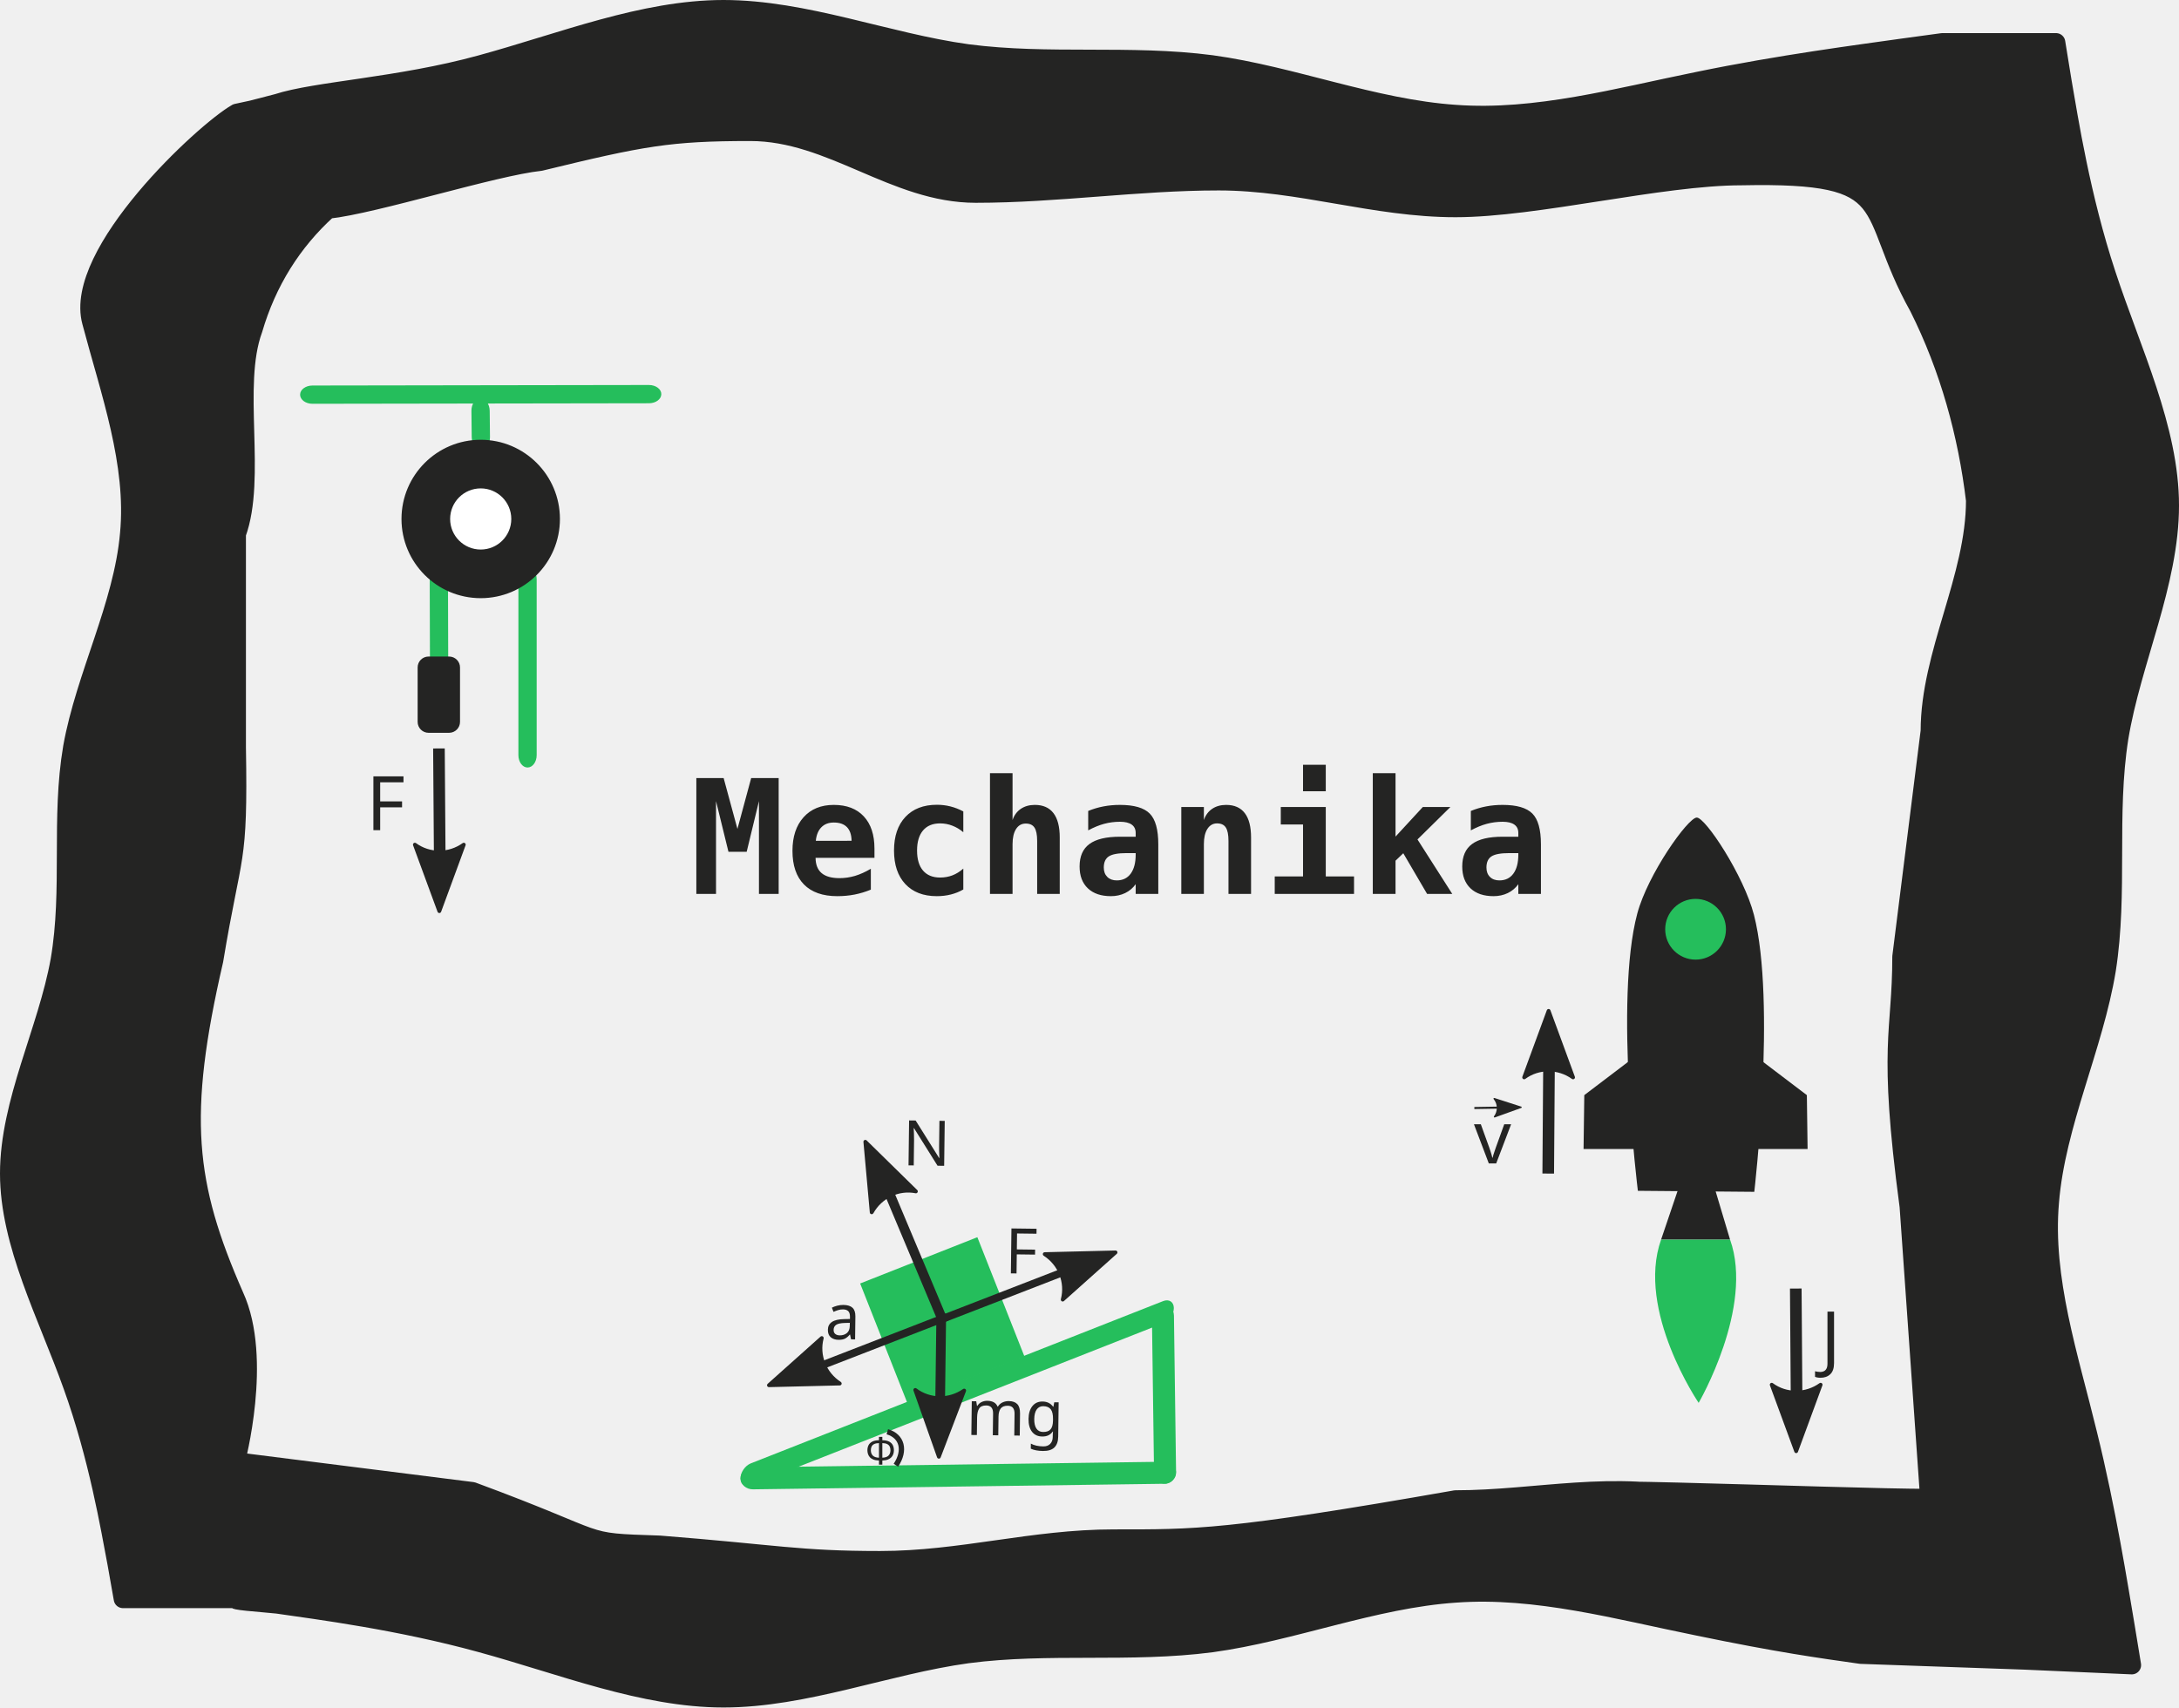
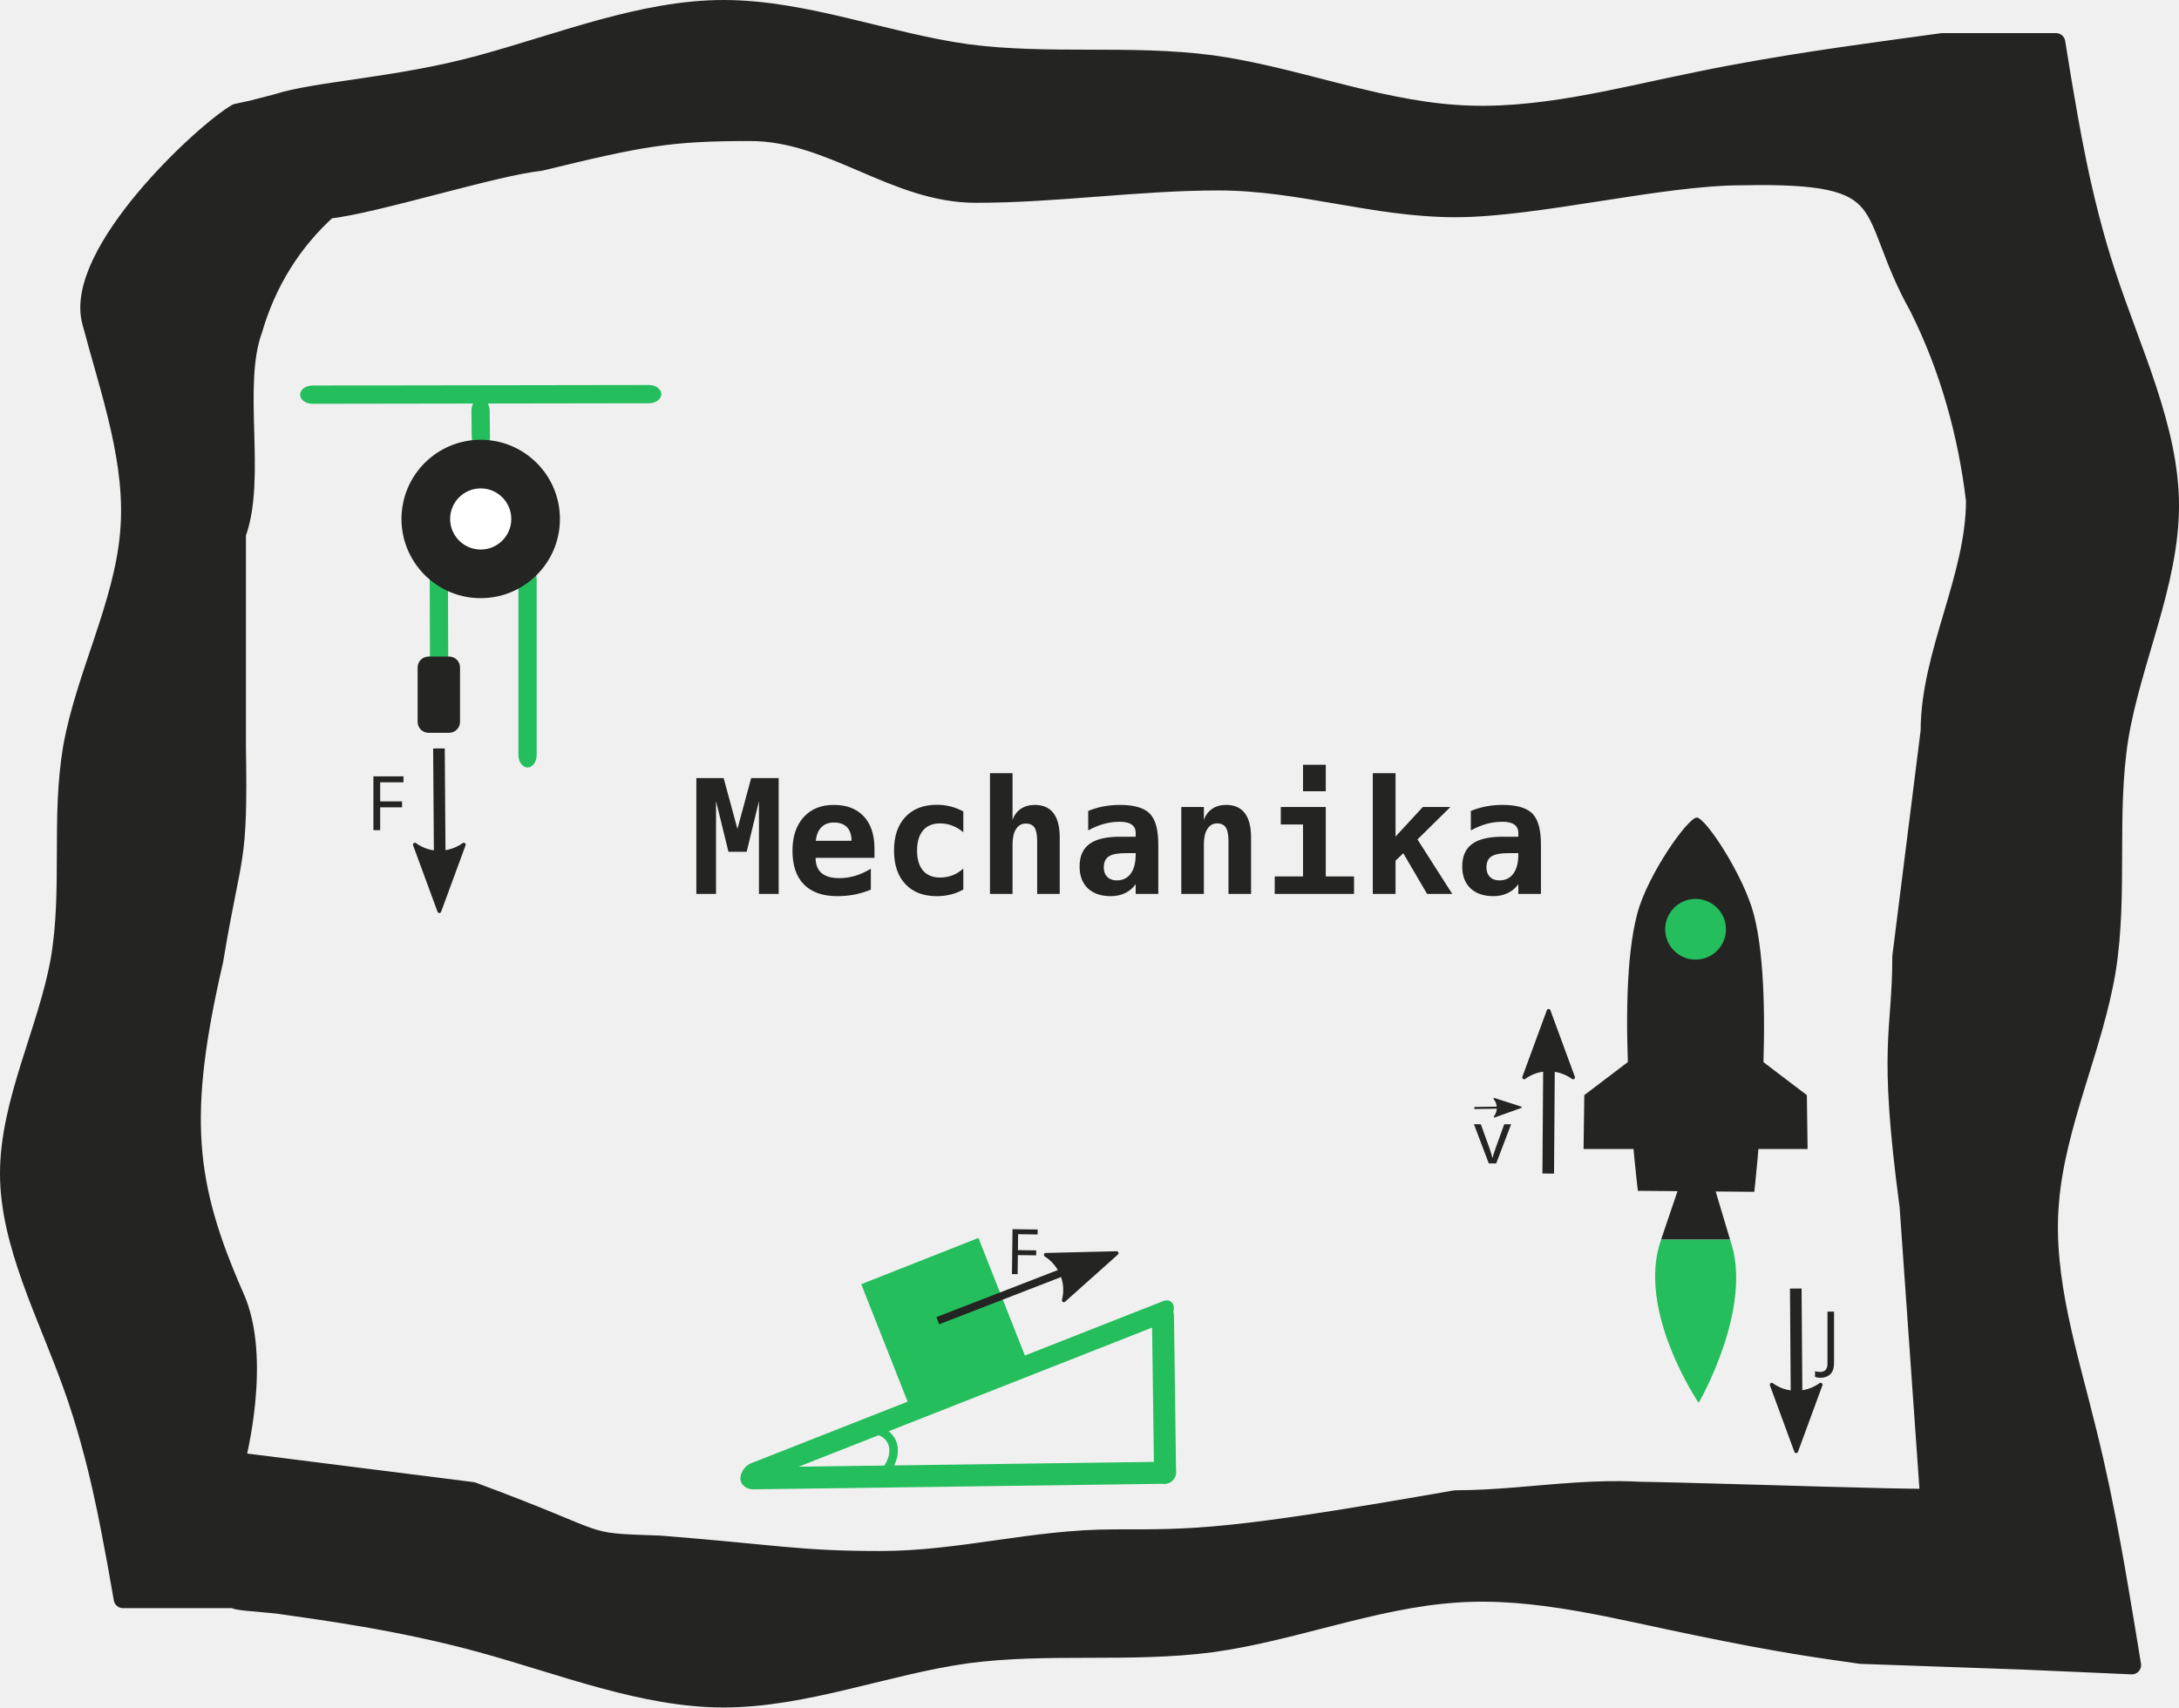
<svg xmlns="http://www.w3.org/2000/svg" viewBox="0 0 1023.949 802.534" version="1.1" id="mysvg" class="hover_hand">
  <defs id="defs8">
+     <marker style="overflow:visible" id="marker1173" refX="0" refY="0" orient="auto">
+       <path transform="matrix(-1.1,0,0,-1.1,-1.1,0)" d="M 8.719,4.034 -2.207,0.016 8.719,-4.002 c -1.745,2.372 -1.735,5.617 -6e-7,8.035 z" style="fill:#242423;fill-opacity:1;fill-rule:evenodd;stroke:#242423;stroke-width:0.625;stroke-linejoin:round;stroke-opacity:1" id="path1171" />
+     </marker>
    <marker style="overflow:visible" id="marker3206" refX="0" refY="0" orient="auto">
      <path transform="matrix(-1.1,0,0,-1.1,-1.1,0)" d="M 8.719,4.034 -2.207,0.016 8.719,-4.002 c -1.745,2.372 -1.735,5.617 -6e-7,8.035 z" style="fill:#242423;fill-opacity:1;fill-rule:evenodd;stroke:#242423;stroke-width:0.625;stroke-linejoin:round;stroke-opacity:1" id="path3204" />
    </marker>
    <marker orient="auto" refY="0" refX="0" id="marker8314" style="overflow:visible">
      <path id="path8312" style="fill:#242423;fill-opacity:1;fill-rule:evenodd;stroke:#242423;stroke-width:0.625;stroke-linejoin:round;stroke-opacity:1" d="M 8.719,4.034 -2.207,0.016 8.719,-4.002 c -1.745,2.372 -1.735,5.617 -6e-7,8.035 z" transform="matrix(-1.1,0,0,-1.1,-1.1,0)" />
    </marker>
-     <marker style="overflow:visible" id="marker8188" refX="0" refY="0" orient="auto">
-       <path transform="matrix(-1.1,0,0,-1.1,-1.1,0)" d="M 8.719,4.034 -2.207,0.016 8.719,-4.002 c -1.745,2.372 -1.735,5.617 -6e-7,8.035 z" style="fill:#242423;fill-opacity:1;fill-rule:evenodd;stroke:#242423;stroke-width:0.625;stroke-linejoin:round;stroke-opacity:1" id="path8186" />
-     </marker>
    <marker orient="auto" refY="0" refX="0" id="marker8080" style="overflow:visible">
      <path id="path8078" style="fill:#242423;fill-opacity:1;fill-rule:evenodd;stroke:#242423;stroke-width:0.625;stroke-linejoin:round;stroke-opacity:1" d="M 8.719,4.034 -2.207,0.016 8.719,-4.002 c -1.745,2.372 -1.735,5.617 -6e-7,8.035 z" transform="matrix(-1.1,0,0,-1.1,-1.1,0)" />
-     </marker>
-     <marker style="overflow:visible" id="marker6538" refX="0" refY="0" orient="auto">
-       <path transform="matrix(-1.1,0,0,-1.1,-1.1,0)" d="M 8.719,4.034 -2.207,0.016 8.719,-4.002 c -1.745,2.372 -1.735,5.617 -6e-7,8.035 z" style="fill:#242423;fill-opacity:1;fill-rule:evenodd;stroke:#242423;stroke-width:0.625;stroke-linejoin:round;stroke-opacity:1" id="path6536" />
    </marker>
    <marker orient="auto" refY="0" refX="0" id="Arrow2Lend" style="overflow:visible">
      <path id="path2001" style="fill:#000000;fill-opacity:1;fill-rule:evenodd;stroke:#000000;stroke-width:0.625;stroke-linejoin:round;stroke-opacity:1" d="M 8.719,4.034 -2.207,0.016 8.719,-4.002 c -1.745,2.372 -1.735,5.617 -6e-7,8.035 z" transform="matrix(-1.1,0,0,-1.1,-1.1,0)" />
    </marker>
    <marker orient="auto" refY="0" refX="0" id="Arrow1Lend" style="overflow:visible">
      <path id="path1983" d="M 0,0 5,-5 -12.5,0 5,5 Z" style="fill:#000000;fill-opacity:1;fill-rule:evenodd;stroke:#000000;stroke-width:1pt;stroke-opacity:1" transform="matrix(-0.8,0,0,-0.8,-10,0)" />
    </marker>
    <marker orient="auto" refY="0" refX="0" id="marker8314-3" style="overflow:visible">
      <path id="path8312-5" style="fill:#242423;fill-opacity:1;fill-rule:evenodd;stroke:#242423;stroke-width:0.625;stroke-linejoin:round;stroke-opacity:1" d="M 8.719,4.034 -2.207,0.016 8.719,-4.002 c -1.745,2.372 -1.735,5.617 -6e-7,8.035 z" transform="matrix(-1.1,0,0,-1.1,-1.1,0)" />
    </marker>
    <marker orient="auto" refY="0" refX="0" id="marker8314-3-9" style="overflow:visible">
      <path id="path8312-5-1" style="fill:#242423;fill-opacity:1;fill-rule:evenodd;stroke:#242423;stroke-width:0.625;stroke-linejoin:round;stroke-opacity:1" d="M 8.719,4.034 -2.207,0.016 8.719,-4.002 c -1.745,2.372 -1.735,5.617 -6e-7,8.035 z" transform="matrix(-1.1,0,0,-1.1,-1.1,0)" />
    </marker>
    <marker orient="auto" refY="0" refX="0" id="marker8314-3-9-9" style="overflow:visible">
      <path id="path8312-5-1-3" style="fill:#242423;fill-opacity:1;fill-rule:evenodd;stroke:#242423;stroke-width:0.625;stroke-linejoin:round;stroke-opacity:1" d="M 8.719,4.034 -2.207,0.016 8.719,-4.002 c -1.745,2.372 -1.735,5.617 -6e-7,8.035 z" transform="matrix(-1.1,0,0,-1.1,-1.1,0)" />
    </marker>
  </defs>
  <text xml:space="preserve" style="font-style:normal;font-variant:normal;font-weight:normal;font-stretch:normal;font-size:48px;line-height:1.25;font-family:Hack;-inkscape-font-specification:Hack;letter-spacing:0px;word-spacing:0px;fill:#000000;fill-opacity:1;stroke:none" x="408.987" y="530.575" id="text11246">
    <tspan id="tspan11244" x="408.987" y="573.044" />
  </text>
  <path style="fill:#242423;fill-opacity:1;stroke:#242423;stroke-width:8.7;stroke-linecap:butt;stroke-linejoin:round;stroke-miterlimit:16.5;stroke-dasharray:none;stroke-dashoffset:0;stroke-opacity:1" d="m 339.983,4.35 c -37.849,0 -76.088,15.566 -114.104,25.926 -38.406,10.555 -77.445,12.274 -95.569,18.191 l -11.834,3.062 -7.258,1.567 c -15.324,8.754 -77.028,65.891 -68.295,98.151 8.739,33.076 20.984,66.591 17.811,99.716 -2.95,33.563 -20.761,66.931 -26.717,100.202 -5.733,33.563 -0.168,66.785 -5.901,100.202 -5.956,33.076 -23.767,66.639 -23.767,100.202 0,33.076 17.812,66.493 29.668,99.716 12.078,33.563 17.644,66.833 20.816,83.518 0.983,5.562 1.967,11.123 2.95,16.685 h 53.434 c -3.511,0.859 10.838,1.719 19.092,2.578 19.092,2.773 57.163,7.636 95.569,18.191 38.016,10.361 76.255,25.926 114.104,25.926 38.406,0 76.812,-15.565 114.661,-20.77 38.239,-5.01 76.255,-0.147 114.661,-5.157 38.072,-5.205 76.255,-20.77 114.661,-23.348 37.905,-2.773 76.255,7.929 114.104,15.565 38.35,7.929 56.864,10.439 76.345,13.212 l 76.86,2.706 c 16.838,0.742 33.675,1.484 50.513,2.226 -0.984,-6.003 -1.967,-12.005 -2.95,-18.008 -3.173,-18.538 -8.739,-54.608 -17.811,-91.101 -8.739,-36.017 -20.984,-72.51 -17.811,-108.579 2.95,-36.546 20.761,-72.88 26.717,-109.109 5.733,-36.546 0.168,-72.722 5.901,-109.11 5.956,-36.017 23.767,-72.562 23.767,-109.109 0,-36.017 -17.812,-72.404 -29.668,-108.579 -12.078,-36.546 -17.643,-72.774 -20.816,-90.941 -0.984,-6.056 -1.967,-12.112 -2.95,-18.168 h -53.434 l -18.925,2.578 c -19.481,2.773 -57.386,7.637 -95.736,15.565 C 760.221,45.696 721.871,56.397 683.966,53.624 645.56,51.046 607.377,35.481 569.305,30.276 530.899,25.266 492.883,30.13 454.644,25.12 416.795,19.915 378.389,4.35 339.983,4.35 Z M 154.095,98.468 c 21.993,-2.339 77.856,-20.161 99.849,-22.5 47.712,-11.613 60.586,-14.032 98.62,-14.032 38.22,0 67.731,29.032 105.951,29.032 38.22,0 75.957,-5.806 114.177,-5.806 38.22,0 73.053,12.581 111.274,12.581 38.035,0 96.392,-15 134.427,-15 76.128,-1.565 56.823,14.41 83.212,61.632 14.354,28.657 22.887,59.734 26.596,90.81 0,36.37 -21.31,72.055 -21.31,108.424 l -13.319,106.055 c 0,36.37 -6.843,40.577 3.421,117.32 l 9.648,137.124 c -36.19,0.228 -243.127,-8.3 -108.57,0.684 -39.486,-9.677 -76.069,0 -114.104,0 -107.414,18.871 -122.408,18.387 -160.629,18.387 -38.22,0 -71.602,10.161 -109.822,10.161 -38.22,0 -48.376,-2.903 -103.532,-7.258 -39.325,-1.29 -21.553,-0.645 -87.975,-25.161 L 110.788,686.888 c 0,0 12.97,-48.222 -0.537,-77.7 -23.025,-52.436 -26.581,-84.712 -9.677,-157.821 8.71,-52.756 11.613,-43.576 10.645,-100.202 V 250.964 c 9.694,-26.396 -1.902,-69.727 7.792,-96.122 6.533,-22.34 18.389,-41.292 35.084,-56.374 z" id="path2" />
  <text xml:space="preserve" style="font-style:normal;font-variant:normal;font-weight:normal;font-stretch:normal;font-size:40px;line-height:1.25;font-family:Molle;-inkscape-font-specification:Molle;letter-spacing:0px;word-spacing:0px;fill:#242423;fill-opacity:1;stroke:none" x="324.082" y="420.141" id="text1259">
    <tspan id="tspan1257" x="324.082" y="420.141" style="font-style:normal;font-variant:normal;font-weight:bold;font-stretch:normal;font-size:74.667px;font-family:monospace;-inkscape-font-specification:'monospace Bold';fill:#242423;fill-opacity:1">Mechanika</tspan>
  </text>
  <g id="FRICTION" transform="matrix(0.8347261,0,0,0.8347261,126.7617,125.9912)" style="stroke-width:1.198">
    <g transform="translate(-325.1613,21.29033)" id="static_triangle" style="stroke-width:1.198">
      <g id="g948" style="stroke-width:1.198">
        <rect transform="rotate(-0.7751191)" ry="6.956" rx="6.956" y="661.988" x="581.192" height="12.402" width="245.227" id="rect450" style="opacity:1;fill:#25be5c;fill-opacity:1;fill-rule:nonzero;stroke:none;stroke-width:7.188;stroke-linecap:square;stroke-linejoin:miter;stroke-miterlimit:4;stroke-dasharray:none;stroke-opacity:1;paint-order:normal" />
        <rect transform="matrix(0.9305156,-0.3662522,0.01352797,0.9999085,0,0)" style="opacity:1;fill:#25be5c;fill-opacity:1;fill-rule:nonzero;stroke:none;stroke-width:7.432;stroke-linecap:square;stroke-linejoin:miter;stroke-miterlimit:4;stroke-dasharray:none;stroke-opacity:1;paint-order:normal" id="rect1947" width="262.167" height="12.402" x="621.34" y="881.713" rx="6.342" ry="6.956" />
        <rect transform="rotate(89.22488)" style="opacity:1;fill:#25be5c;fill-opacity:1;fill-rule:nonzero;stroke:none;stroke-width:7.188;stroke-linecap:square;stroke-linejoin:miter;stroke-miterlimit:4;stroke-dasharray:none;stroke-opacity:1;paint-order:normal" id="rect1949" width="101.534" height="12.402" x="572.856" y="-826.42" rx="6.956" ry="6.956" />
      </g>
-       <path style="fill:none;fill-opacity:1;stroke:#242423;stroke-width:2.995;stroke-linecap:butt;stroke-linejoin:miter;stroke-miterlimit:4;stroke-dasharray:none;stroke-opacity:1" d="m 677.651,652.808 c 5.573,-8.324 3.537,-16.434 -4.823,-18.864" id="path1972" />
-       <text xml:space="preserve" style="font-style:normal;font-variant:normal;font-weight:normal;font-stretch:normal;font-size:21.29px;line-height:1.25;font-family:Molle;-inkscape-font-specification:Molle;letter-spacing:0px;word-spacing:0px;fill:#242423;fill-opacity:1;stroke:none;stroke-width:1.198" x="660.518" y="652.264" id="text1976">
-         <tspan id="tspan1974" x="660.518" y="652.264" style="stroke-width:1.198">Φ</tspan>
-       </text>
+       <path style="fill:none;fill-opacity:1;stroke:#25be5c;stroke-width:4.792;stroke-linecap:butt;stroke-linejoin:miter;stroke-miterlimit:4;stroke-dasharray:none;stroke-opacity:1" d="m 672.578,655.245 c 6.788,-9.873 4.308,-19.491 -5.875,-22.373" id="path1972" />
    </g>
    <g transform="rotate(0.7317429,-54.89416,-31472.383)" id="move_cube" style="stroke-width:1.198">
-       <text xml:space="preserve" style="font-style:normal;font-variant:normal;font-weight:normal;font-stretch:normal;font-size:35.441px;line-height:1.25;font-family:Hack;-inkscape-font-specification:Hack;letter-spacing:0px;word-spacing:0px;fill:#242423;fill-opacity:1;stroke:none;stroke-width:1.198" x="802.242" y="648.683" id="text11250">
-         <tspan style="stroke-width:1.198" id="tspan11248" x="802.242" y="648.683">mg</tspan>
-       </text>
      <g id="g11486" style="stroke-width:1.198">
-         <rect transform="rotate(-22.27982)" y="803.222" x="472.307" height="72.15" width="70.937" id="rect1956" style="opacity:1;fill:#25be5c;fill-opacity:1;fill-rule:nonzero;stroke:none;stroke-width:7.188;stroke-linecap:square;stroke-linejoin:miter;stroke-miterlimit:4;stroke-dasharray:none;stroke-opacity:1;paint-order:normal" />
-         <g transform="matrix(0.88602,0,0,0.88602,181.4569,77.34331)" id="g8714" style="stroke-width:1.352">
-           <rect y="570.232" x="680.875" height="69.456" width="6.159" id="rect1960" style="opacity:1;fill:#242423;fill-opacity:1;fill-rule:nonzero;stroke:none;stroke-width:8.113;stroke-linecap:square;stroke-linejoin:miter;stroke-miterlimit:4;stroke-dasharray:none;stroke-opacity:1;paint-order:normal" />
-           <path id="path6534" d="m 683.534,631.687 v 22.582" style="fill:none;stroke:#242423;stroke-width:3.515;stroke-linecap:butt;stroke-linejoin:miter;stroke-miterlimit:4;stroke-dasharray:none;stroke-opacity:1;marker-end:url(#marker6538)" />
-         </g>
+         <rect transform="rotate(-22.27982)" y="803.829" x="472.729" height="72.15" width="70.937" id="rect1956" style="opacity:1;fill:#25be5c;fill-opacity:1;fill-rule:nonzero;stroke:none;stroke-width:7.188;stroke-linecap:square;stroke-linejoin:miter;stroke-miterlimit:4;stroke-dasharray:none;stroke-opacity:1;paint-order:normal" />
+         <g transform="matrix(0.88602,0,0,0.88602,181.4569,77.34331)" id="g8714" style="stroke-width:1.352" />
        <g transform="matrix(0.88602,0,0,0.88602,181.4569,77.34331)" id="g10362" style="stroke-width:1.352">
          <rect style="opacity:1;fill:#242423;fill-opacity:1;fill-rule:nonzero;stroke:none;stroke-width:8.113;stroke-linecap:square;stroke-linejoin:miter;stroke-miterlimit:4;stroke-dasharray:none;stroke-opacity:1;paint-order:normal" id="rect1958" width="4.889" height="102.887" x="783.183" y="-521.671" transform="rotate(68.08036)" />
-           <path style="fill:none;stroke:#242423;stroke-width:3.515;stroke-linecap:butt;stroke-linejoin:miter;stroke-miterlimit:4;stroke-dasharray:none;stroke-opacity:1;marker-end:url(#marker8080)" d="m 768.991,538.063 20.891,-8.574" id="path8076" />
+           <path style="fill:none;stroke:#242423;stroke-width:3.515;stroke-linecap:butt;stroke-linejoin:miter;stroke-miterlimit:4;stroke-dasharray:none;stroke-opacity:1;marker-end:url(#marker8080)" d="m 769.691,538.517 20.891,-8.574" id="path8076" />
        </g>
-         <g transform="matrix(0.88602,0,0,0.88602,181.4569,77.34331)" id="g11032" style="stroke-width:1.352">
-           <rect style="opacity:1;fill:#242423;fill-opacity:1;fill-rule:nonzero;stroke:none;stroke-width:8.113;stroke-linecap:square;stroke-linejoin:miter;stroke-miterlimit:4;stroke-dasharray:none;stroke-opacity:1;paint-order:normal" id="rect1964" width="6.159" height="96.785" x="396.626" y="702.668" transform="rotate(-23.51887)" />
-           <path id="path8184" d="m 646.348,483.841 -9.931,-20.281" style="fill:none;stroke:#242423;stroke-width:3.515;stroke-linecap:butt;stroke-linejoin:miter;stroke-miterlimit:4;stroke-dasharray:none;stroke-opacity:1;marker-end:url(#marker8188)" />
-         </g>
-         <text id="text11254" y="497.345" x="764.515" style="font-style:normal;font-variant:normal;font-weight:normal;font-stretch:normal;font-size:35.441px;line-height:1.25;font-family:Hack;-inkscape-font-specification:Hack;letter-spacing:0px;word-spacing:0px;fill:#242423;fill-opacity:1;stroke:none;stroke-width:1.198" xml:space="preserve">
-           <tspan y="497.345" x="764.515" id="tspan11252" style="stroke-width:1.198">N</tspan>
+         <g transform="matrix(0.88602,0,0,0.88602,181.4569,77.34331)" id="g11032" style="stroke-width:1.352" />
+         <text id="text11262" y="557.817" x="823.525" style="font-style:normal;font-variant:normal;font-weight:normal;font-stretch:normal;font-size:35.441px;line-height:1.25;font-family:Hack;-inkscape-font-specification:Hack;letter-spacing:0px;word-spacing:0px;fill:#242423;fill-opacity:1;stroke:none;stroke-width:1.198" xml:space="preserve">
+           <tspan y="557.817" x="823.525" id="tspan11260" style="stroke-width:1.198">F</tspan>
        </text>
-         <text id="text11258" y="595.709" x="722.114" style="font-style:normal;font-variant:normal;font-weight:normal;font-stretch:normal;font-size:35.441px;line-height:1.25;font-family:Hack;-inkscape-font-specification:Hack;letter-spacing:0px;word-spacing:0px;fill:#242423;fill-opacity:1;stroke:none;stroke-width:1.198" xml:space="preserve">
-           <tspan y="595.709" x="722.114" id="tspan11256" style="stroke-width:1.198">a</tspan>
-         </text>
-         <text id="text11262" y="557.415" x="822.905" style="font-style:normal;font-variant:normal;font-weight:normal;font-stretch:normal;font-size:35.441px;line-height:1.25;font-family:Hack;-inkscape-font-specification:Hack;letter-spacing:0px;word-spacing:0px;fill:#242423;fill-opacity:1;stroke:none;stroke-width:1.198" xml:space="preserve">
-           <tspan y="557.415" x="822.905" id="tspan11260" style="stroke-width:1.198">F</tspan>
-         </text>
-         <g transform="matrix(-0.88602,0,0,-0.88602,1394.616,1089.658)" id="g11268" style="stroke-width:1.352">
-           <rect transform="rotate(68.08036)" y="-521.671" x="783.183" height="102.887" width="4.889" id="rect11264" style="opacity:1;fill:#242423;fill-opacity:1;fill-rule:nonzero;stroke:none;stroke-width:8.113;stroke-linecap:square;stroke-linejoin:miter;stroke-miterlimit:4;stroke-dasharray:none;stroke-opacity:1;paint-order:normal" />
-           <path id="path11266" d="m 768.991,538.063 20.891,-8.574" style="fill:none;stroke:#242423;stroke-width:3.515;stroke-linecap:butt;stroke-linejoin:miter;stroke-miterlimit:4;stroke-dasharray:none;stroke-opacity:1;marker-end:url(#marker8080)" />
-         </g>
+         <g transform="matrix(-0.88602,0,0,-0.88602,1394.616,1089.658)" id="g11268" style="stroke-width:1.352" />
      </g>
    </g>
  </g>
  <g id="stand_pulley" transform="translate(-27.09677,-7.841936)">
    <rect style="opacity:1;fill:#25be5c;fill-opacity:1;fill-rule:nonzero;stroke:none;stroke-width:6;stroke-linecap:square;stroke-linejoin:miter;stroke-miterlimit:4;stroke-dasharray:none;stroke-opacity:1;paint-order:normal" id="rect943" width="169.744" height="8.585" x="167.819" y="189.307" rx="5.806" ry="5.806" transform="rotate(-0.08849115)" />
    <rect style="opacity:1;fill:#25be5c;fill-opacity:1;fill-rule:nonzero;stroke:none;stroke-width:6;stroke-linecap:square;stroke-linejoin:miter;stroke-miterlimit:4;stroke-dasharray:none;stroke-opacity:1;paint-order:normal" id="rect986" width="23.99" height="8.585" x="195.195" y="-255.018" rx="5.79" ry="5.806" transform="matrix(0.01092805,0.9999403,-1,2.1826611e-4,0,0)" />
  </g>
  <g id="left_rope">
    <rect style="opacity:1;fill:#25be5c;fill-opacity:1;fill-rule:nonzero;stroke:none;stroke-width:6;stroke-linecap:square;stroke-linejoin:miter;stroke-miterlimit:4;stroke-dasharray:none;stroke-opacity:1;paint-order:normal" id="rect992" width="94.26" height="8.585" x="221.028" y="-209.76" rx="5.806" ry="5.806" transform="matrix(0.00278127,0.9999961,-0.9999996,8.5765056e-4,0,0)" />
    <rect ry="5.132" rx="5.132" y="308.576" x="196.255" height="35.848" width="19.916" id="rect994" style="opacity:1;fill:#242423;fill-opacity:1;fill-rule:nonzero;stroke:none;stroke-width:2.6;stroke-linecap:square;stroke-linejoin:miter;stroke-miterlimit:4;stroke-dasharray:none;stroke-opacity:1;paint-order:normal" />
  </g>
  <g id="right_rope">
    <rect transform="rotate(90)" ry="5.806" rx="5.806" y="-252.192" x="266.471" height="8.585" width="94.26" id="right_rope_1" style="opacity:1;fill:#25be5c;fill-opacity:1;fill-rule:nonzero;stroke:none;stroke-width:6;stroke-linecap:square;stroke-linejoin:miter;stroke-miterlimit:4;stroke-dasharray:none;stroke-opacity:1;paint-order:normal" />
  </g>
  <g id="g1256" transform="translate(-27.09677,-7.841936)">
    <g id="pulley_group">
      <circle style="opacity:1;fill:#242423;fill-opacity:1;fill-rule:nonzero;stroke:#242423;stroke-width:2.6;stroke-linecap:square;stroke-linejoin:miter;stroke-miterlimit:4;stroke-dasharray:none;stroke-opacity:1;paint-order:normal" id="pulley" cx="252.99" cy="251.76" r="35.927" />
      <circle style="opacity:1;fill:#ffffff;fill-opacity:1;fill-rule:nonzero;stroke:none;stroke-width:2.6;stroke-linecap:square;stroke-linejoin:miter;stroke-miterlimit:4;stroke-dasharray:none;stroke-opacity:1;paint-order:normal" id="path1215" cx="252.99" cy="251.76" r="14.37" />
    </g>
  </g>
  <g id="left_arrow" transform="translate(-27.09677,-7.841936)">
    <g transform="translate(18.87097,-30.96774)" id="g1211">
      <path style="fill:none;stroke:#242423;stroke-width:2.6;stroke-linecap:butt;stroke-linejoin:miter;stroke-miterlimit:4;stroke-dasharray:none;stroke-opacity:1;marker-end:url(#marker8314)" d="m 214.629,441.017 v 22.582" id="path8310" />
      <rect style="opacity:1;fill:#242423;fill-opacity:1;fill-rule:nonzero;stroke:none;stroke-width:6;stroke-linecap:square;stroke-linejoin:miter;stroke-miterlimit:4;stroke-dasharray:none;stroke-opacity:1;paint-order:normal" id="rect1964-3" width="5.457" height="50.441" x="-214.392" y="391.134" transform="matrix(-0.9999969,0.00250314,0.00723482,0.9999738,0,0)" />
    </g>
    <text xml:space="preserve" style="font-style:normal;font-variant:normal;font-weight:normal;font-stretch:normal;font-size:35.441px;line-height:1.25;font-family:Hack;-inkscape-font-specification:Hack;letter-spacing:0px;word-spacing:0px;fill:#242423;fill-opacity:1;stroke:none;stroke-width:1" x="199.126" y="398.031" id="text11262-6">
      <tspan style="stroke-width:1" id="tspan11260-7" x="199.126" y="398.031">F</tspan>
    </text>
  </g>
  <g id="rocket" transform="translate(24.26232,-31.6437)">
    <g id="g1573">
      <g id="g1556" transform="translate(43.23711,-59.53383)">
        <path id="path1415" d="m 729.842,475.438 c -4.136,0.005 -23.014,26.632 -27.955,45.125 -10.905,40.819 0.281,130.307 0.281,130.307 l 18.623,0.162 -7.721,22.783 h 32.42 l -6.766,-22.627 18.146,0.158 c 0,0 10.412,-89.258 -0.166,-130.197 -4.756,-18.408 -22.727,-45.716 -26.863,-45.711 z" style="opacity:1;fill:#242423;fill-opacity:1;fill-rule:nonzero;stroke:none;stroke-width:2.6;stroke-linecap:square;stroke-linejoin:miter;stroke-miterlimit:4;stroke-dasharray:none;stroke-opacity:1;paint-order:normal" />
        <circle r="14.274" cy="527.937" cx="729.281" id="path1423" style="opacity:1;fill:#25be5c;fill-opacity:1;fill-rule:nonzero;stroke:none;stroke-width:2.6;stroke-linecap:square;stroke-linejoin:miter;stroke-miterlimit:4;stroke-dasharray:none;stroke-opacity:1;paint-order:normal" />
      </g>
      <g id="g1565">
        <path id="rect1558" d="m 720.222,546.365 27.03,-20.529 v 45.848 h -27.372 z" style="opacity:1;fill:#242423;fill-opacity:1;fill-rule:nonzero;stroke:none;stroke-width:2.6;stroke-linecap:square;stroke-linejoin:miter;stroke-miterlimit:4;stroke-dasharray:none;stroke-opacity:1;paint-order:normal" />
        <path style="opacity:1;fill:#242423;fill-opacity:1;fill-rule:nonzero;stroke:none;stroke-width:2.6;stroke-linecap:square;stroke-linejoin:miter;stroke-miterlimit:4;stroke-dasharray:none;stroke-opacity:1;paint-order:normal" d="m 824.813,546.365 -27.03,-20.529 v 45.848 h 27.372 z" id="path1561" />
      </g>
    </g>
    <path id="path1575" d="m 756.307,614.281 c -11.823,33.387 17.658,76.721 17.658,76.721 0,0 26.139,-44.898 14.762,-76.721 z" style="fill:#25be5c;fill-opacity:1;stroke:none;stroke-width:1px;stroke-linecap:butt;stroke-linejoin:miter;stroke-opacity:1" />
  </g>
  <g id="g1708" transform="translate(242.553,140.7991)">
    <path style="fill:none;stroke:#242423;stroke-width:2.6;stroke-linecap:butt;stroke-linejoin:miter;stroke-miterlimit:4;stroke-dasharray:none;stroke-opacity:1;marker-end:url(#marker8314-3)" d="m 601.451,515.247 v 22.582" id="path8310-6" />
    <rect style="opacity:1;fill:#242423;fill-opacity:1;fill-rule:nonzero;stroke:none;stroke-width:6;stroke-linecap:square;stroke-linejoin:miter;stroke-miterlimit:4;stroke-dasharray:none;stroke-opacity:1;paint-order:normal" id="rect1964-3-2" width="5.457" height="50.441" x="-600.671" y="466.332" transform="matrix(-0.9999969,0.00250314,0.00723482,0.9999738,0,0)" />
  </g>
  <g id="g1708-2" transform="matrix(1,0,0,-1,126.2226,1016.406)">
    <path style="fill:none;stroke:#242423;stroke-width:2.6;stroke-linecap:butt;stroke-linejoin:miter;stroke-miterlimit:4;stroke-dasharray:none;stroke-opacity:1;marker-end:url(#marker8314-3-9)" d="m 601.451,515.247 v 22.582" id="path8310-6-7" />
    <rect style="opacity:1;fill:#242423;fill-opacity:1;fill-rule:nonzero;stroke:none;stroke-width:6;stroke-linecap:square;stroke-linejoin:miter;stroke-miterlimit:4;stroke-dasharray:none;stroke-opacity:1;paint-order:normal" id="rect1964-3-2-0" width="5.457" height="50.441" x="-600.671" y="466.332" transform="matrix(-0.9999969,0.00250314,0.00723482,0.9999738,0,0)" />
  </g>
  <text xml:space="preserve" style="font-style:normal;font-variant:normal;font-weight:normal;font-stretch:normal;font-size:34.369px;line-height:1.25;font-family:Hack;-inkscape-font-specification:Hack;letter-spacing:0px;word-spacing:0px;fill:#242423;fill-opacity:1;stroke:none;stroke-width:1" x="692.631" y="546.825" id="text1787">
    <tspan id="tspan1785" x="692.631" y="546.825" style="stroke-width:1">v</tspan>
  </text>
  <g id="g1708-2-6" transform="matrix(1,0,0,-0.9159648,55.05568,1048.854)" style="stroke-width:0.418;stroke-miterlimit:4;stroke-dasharray:none">
    <g id="g3192" transform="matrix(0.0631948,0,0,0.06400751,569.9624,534.4912)" style="stroke:#000000;stroke-width:6.571;stroke-miterlimit:4;stroke-dasharray:none;stroke-opacity:1">
      <path style="fill:none;stroke:#242423;stroke-width:16.429;stroke-linecap:butt;stroke-linejoin:miter;stroke-miterlimit:4;stroke-dasharray:none;stroke-opacity:1;marker-end:url(#marker3206)" d="m 1072.91,656.663 c 108.284,1.945 216.567,3.891 324.851,5.836" id="path3200" />
    </g>
  </g>
  <text xml:space="preserve" style="font-style:normal;font-variant:normal;font-weight:normal;font-stretch:normal;font-size:34.369px;line-height:1.25;font-family:Hack;-inkscape-font-specification:Hack;letter-spacing:0px;word-spacing:0px;fill:#242423;fill-opacity:1;stroke:none;stroke-width:1" x="855.601" y="641.033" id="text1787-2">
    <tspan id="tspan1785-6" x="855.601" y="641.033" style="stroke-width:1">J</tspan>
  </text>
</svg>
